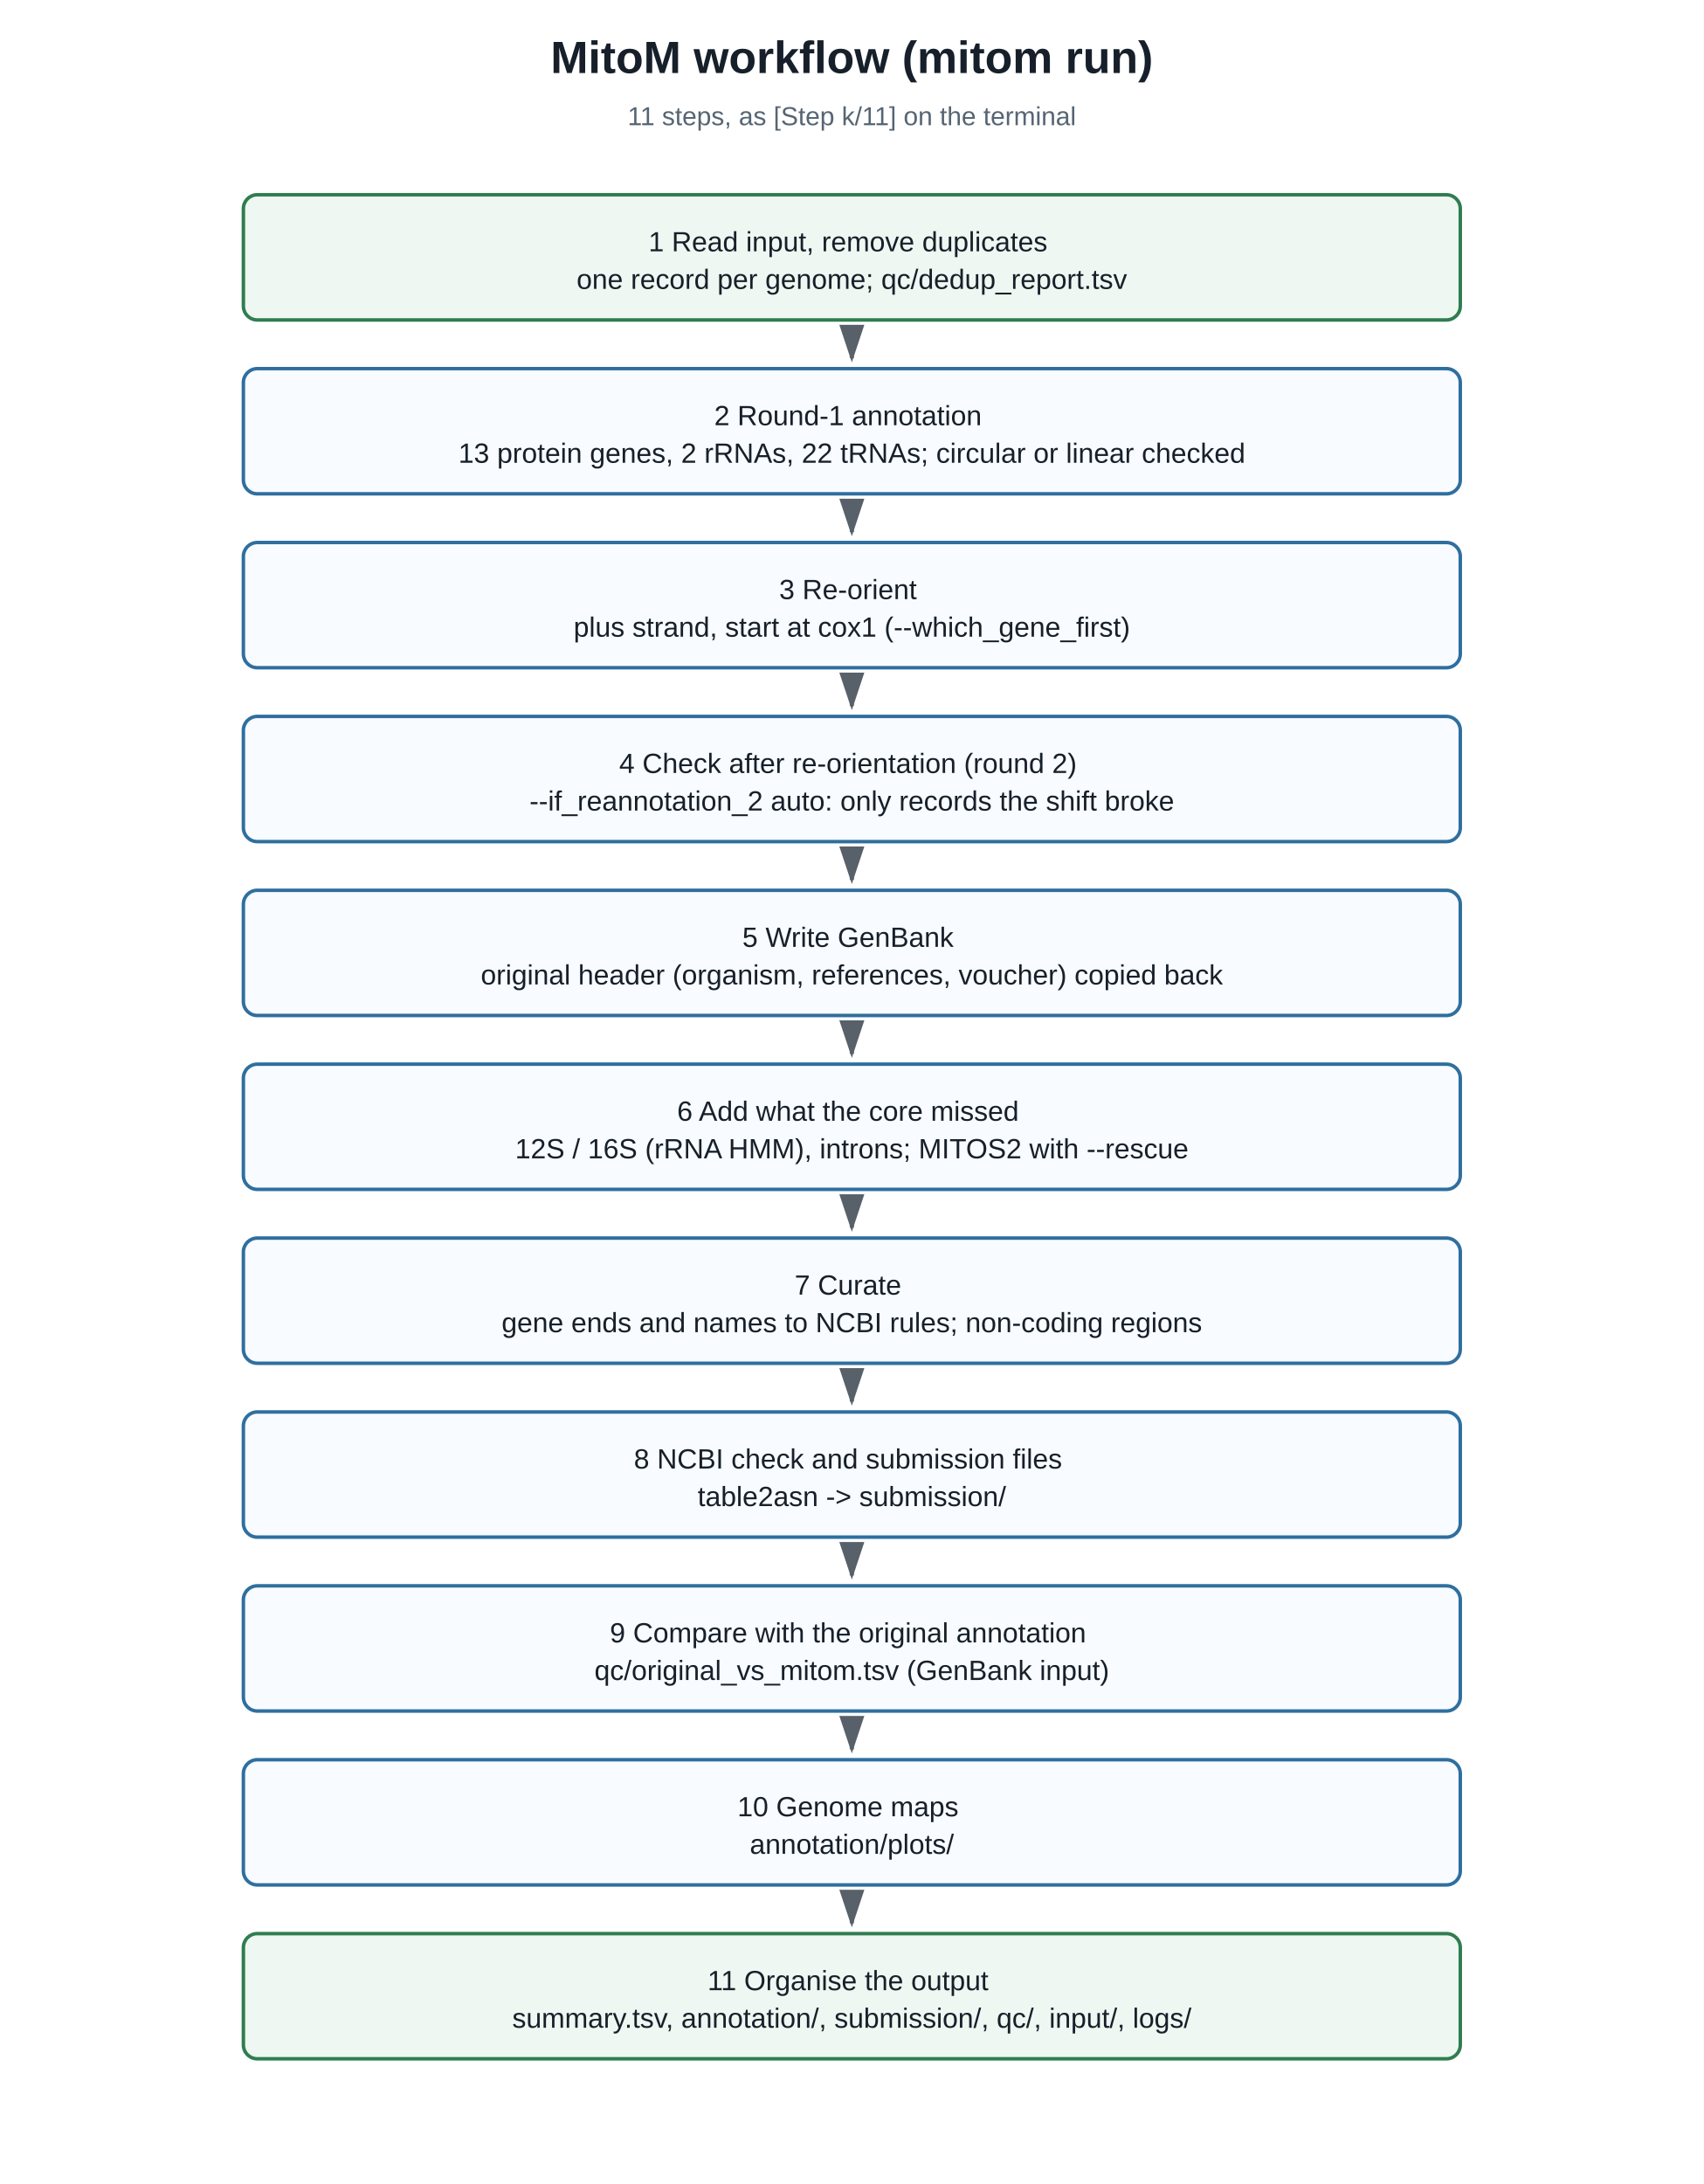
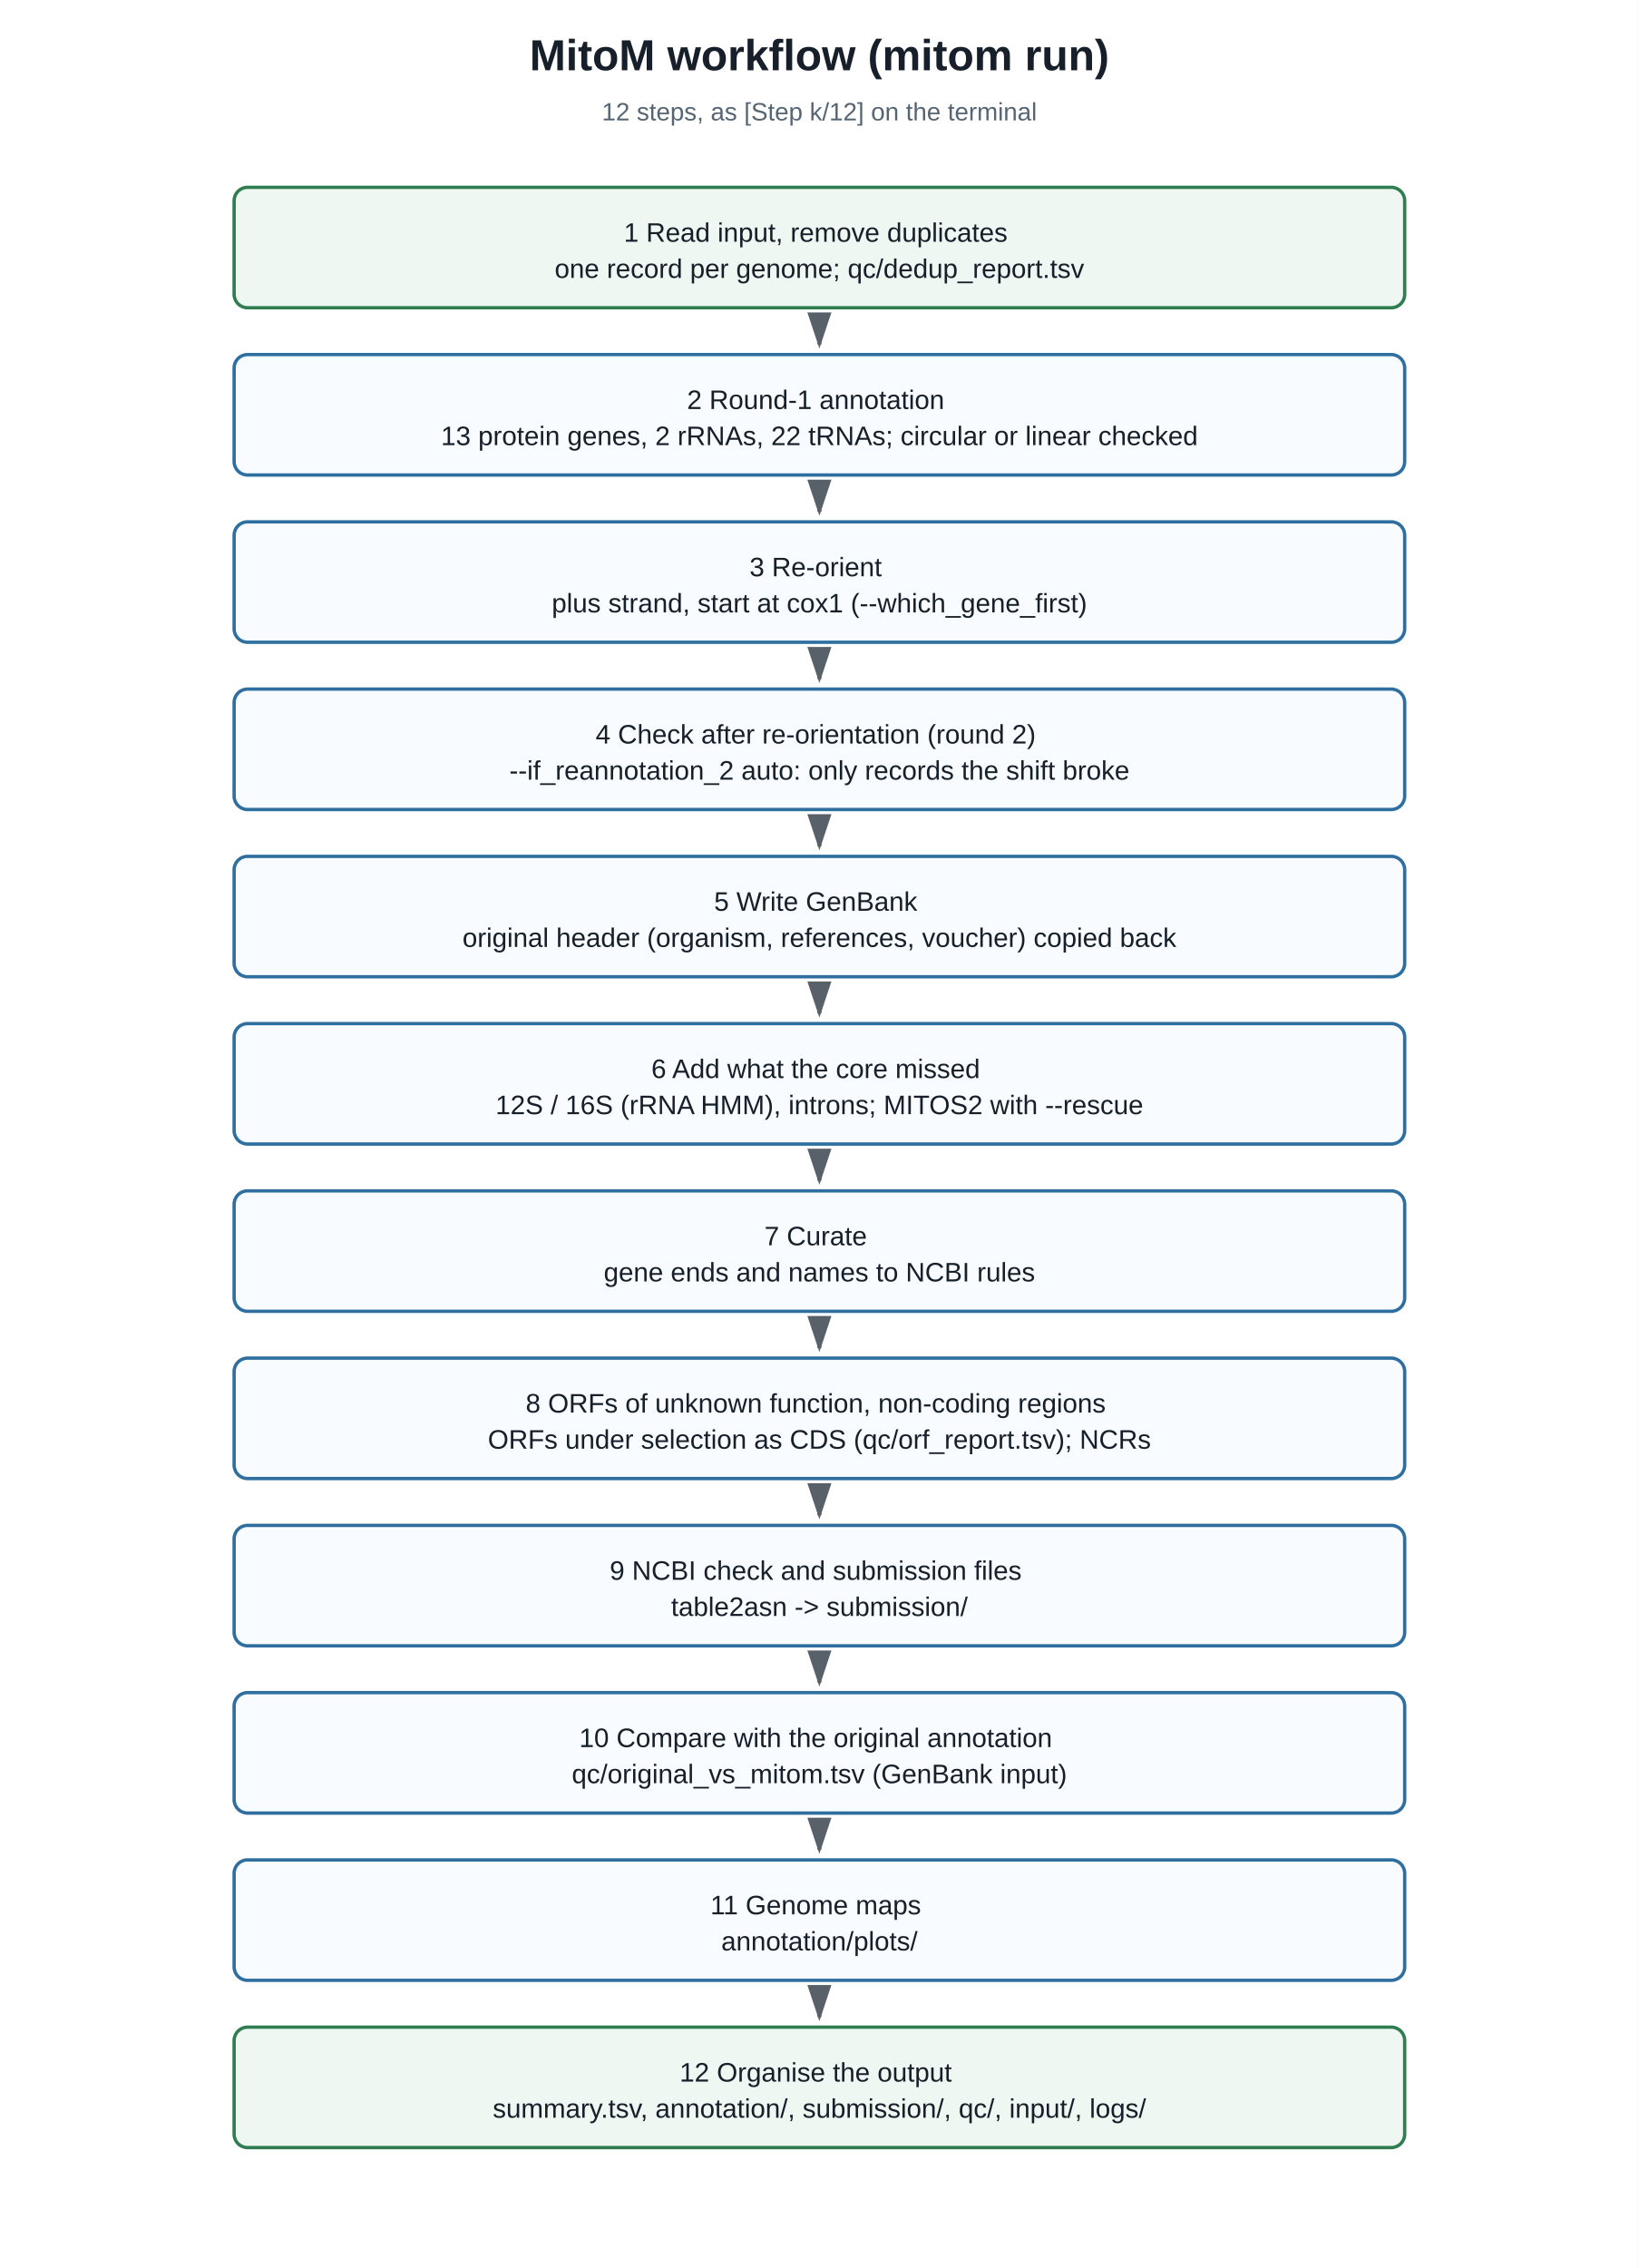
- <svg xmlns="http://www.w3.org/2000/svg" width="980" height="1256" viewBox="0 0 980 1256" role="img" aria-label="MitoM workflow (mitom run)">
+ <svg xmlns="http://www.w3.org/2000/svg" width="980" height="1356" viewBox="0 0 980 1356" role="img" aria-label="MitoM workflow (mitom run)">
  <defs>
    <style>
text { font-family: Arial, Helvetica, sans-serif; fill: #17202a; }
.title { font-weight: 700; }
.subtitle { fill: #566573; }
.node { fill: #f8fbff; stroke: #2f6f9f; stroke-width: 2; rx: 8; }
.node-accent { fill: #eef7f1; stroke: #2f7d50; stroke-width: 2; rx: 8; }
.arrow { stroke: #586069; stroke-width: 2.4; fill: none; marker-end: url(#arrowhead); }
</style>
    <marker id="arrowhead" markerWidth="10" markerHeight="10" refX="8" refY="3" orient="auto" markerUnits="strokeWidth">
      <path d="M0,0 L0,6 L9,3 z" fill="#586069" />
    </marker>
  </defs>
  <rect x="0" y="0" width="980" height="100%" fill="#ffffff" />
  <text class="title" x="490" y="42" font-size="26" text-anchor="middle">MitoM workflow (mitom run)</text>
-   <text class="subtitle" x="490" y="72" font-size="15" text-anchor="middle">11 steps, as [Step k/11] on the terminal</text>
+   <text class="subtitle" x="490" y="72" font-size="15" text-anchor="middle">12 steps, as [Step k/12] on the terminal</text>
  <rect class="node-accent" x="140" y="112" width="700" height="72" />
  <text x="490" y="140" font-size="16" text-anchor="middle" dominant-baseline="middle">
    <tspan x="490" dy="0">1 Read input, remove duplicates</tspan>
    <tspan x="490" dy="1.35em">one record per genome; qc/dedup_report.tsv</tspan>
  </text>
  <path class="arrow" d="M 490 189 L 490 206" />
  <rect class="node" x="140" y="212" width="700" height="72" />
  <text x="490" y="240" font-size="16" text-anchor="middle" dominant-baseline="middle">
    <tspan x="490" dy="0">2 Round-1 annotation</tspan>
    <tspan x="490" dy="1.35em">13 protein genes, 2 rRNAs, 22 tRNAs; circular or linear checked</tspan>
  </text>
  <path class="arrow" d="M 490 289 L 490 306" />
  <rect class="node" x="140" y="312" width="700" height="72" />
  <text x="490" y="340" font-size="16" text-anchor="middle" dominant-baseline="middle">
    <tspan x="490" dy="0">3 Re-orient</tspan>
    <tspan x="490" dy="1.35em">plus strand, start at cox1 (--which_gene_first)</tspan>
  </text>
  <path class="arrow" d="M 490 389 L 490 406" />
  <rect class="node" x="140" y="412" width="700" height="72" />
  <text x="490" y="440" font-size="16" text-anchor="middle" dominant-baseline="middle">
    <tspan x="490" dy="0">4 Check after re-orientation (round 2)</tspan>
    <tspan x="490" dy="1.35em">--if_reannotation_2 auto: only records the shift broke</tspan>
  </text>
  <path class="arrow" d="M 490 489 L 490 506" />
  <rect class="node" x="140" y="512" width="700" height="72" />
  <text x="490" y="540" font-size="16" text-anchor="middle" dominant-baseline="middle">
    <tspan x="490" dy="0">5 Write GenBank</tspan>
    <tspan x="490" dy="1.35em">original header (organism, references, voucher) copied back</tspan>
  </text>
  <path class="arrow" d="M 490 589 L 490 606" />
  <rect class="node" x="140" y="612" width="700" height="72" />
  <text x="490" y="640" font-size="16" text-anchor="middle" dominant-baseline="middle">
    <tspan x="490" dy="0">6 Add what the core missed</tspan>
    <tspan x="490" dy="1.35em">12S / 16S (rRNA HMM), introns; MITOS2 with --rescue</tspan>
  </text>
  <path class="arrow" d="M 490 689 L 490 706" />
  <rect class="node" x="140" y="712" width="700" height="72" />
  <text x="490" y="740" font-size="16" text-anchor="middle" dominant-baseline="middle">
    <tspan x="490" dy="0">7 Curate</tspan>
-     <tspan x="490" dy="1.35em">gene ends and names to NCBI rules; non-coding regions</tspan>
+     <tspan x="490" dy="1.35em">gene ends and names to NCBI rules</tspan>
  </text>
  <path class="arrow" d="M 490 789 L 490 806" />
  <rect class="node" x="140" y="812" width="700" height="72" />
  <text x="490" y="840" font-size="16" text-anchor="middle" dominant-baseline="middle">
-     <tspan x="490" dy="0">8 NCBI check and submission files</tspan>
-     <tspan x="490" dy="1.35em">table2asn -&gt; submission/</tspan>
+     <tspan x="490" dy="0">8 ORFs of unknown function, non-coding regions</tspan>
+     <tspan x="490" dy="1.35em">ORFs under selection as CDS (qc/orf_report.tsv); NCRs</tspan>
  </text>
  <path class="arrow" d="M 490 889 L 490 906" />
  <rect class="node" x="140" y="912" width="700" height="72" />
  <text x="490" y="940" font-size="16" text-anchor="middle" dominant-baseline="middle">
-     <tspan x="490" dy="0">9 Compare with the original annotation</tspan>
-     <tspan x="490" dy="1.35em">qc/original_vs_mitom.tsv (GenBank input)</tspan>
+     <tspan x="490" dy="0">9 NCBI check and submission files</tspan>
+     <tspan x="490" dy="1.35em">table2asn -&gt; submission/</tspan>
  </text>
  <path class="arrow" d="M 490 989 L 490 1006" />
  <rect class="node" x="140" y="1012" width="700" height="72" />
  <text x="490" y="1040" font-size="16" text-anchor="middle" dominant-baseline="middle">
-     <tspan x="490" dy="0">10 Genome maps</tspan>
+     <tspan x="490" dy="0">10 Compare with the original annotation</tspan>
+     <tspan x="490" dy="1.35em">qc/original_vs_mitom.tsv (GenBank input)</tspan>
+   </text>
+   <path class="arrow" d="M 490 1089 L 490 1106" />
+   <rect class="node" x="140" y="1112" width="700" height="72" />
+   <text x="490" y="1140" font-size="16" text-anchor="middle" dominant-baseline="middle">
+     <tspan x="490" dy="0">11 Genome maps</tspan>
    <tspan x="490" dy="1.35em">annotation/plots/</tspan>
  </text>
-   <path class="arrow" d="M 490 1089 L 490 1106" />
-   <rect class="node-accent" x="140" y="1112" width="700" height="72" />
-   <text x="490" y="1140" font-size="16" text-anchor="middle" dominant-baseline="middle">
-     <tspan x="490" dy="0">11 Organise the output</tspan>
+   <path class="arrow" d="M 490 1189 L 490 1206" />
+   <rect class="node-accent" x="140" y="1212" width="700" height="72" />
+   <text x="490" y="1240" font-size="16" text-anchor="middle" dominant-baseline="middle">
+     <tspan x="490" dy="0">12 Organise the output</tspan>
    <tspan x="490" dy="1.35em">summary.tsv, annotation/, submission/, qc/, input/, logs/</tspan>
  </text>
</svg>
